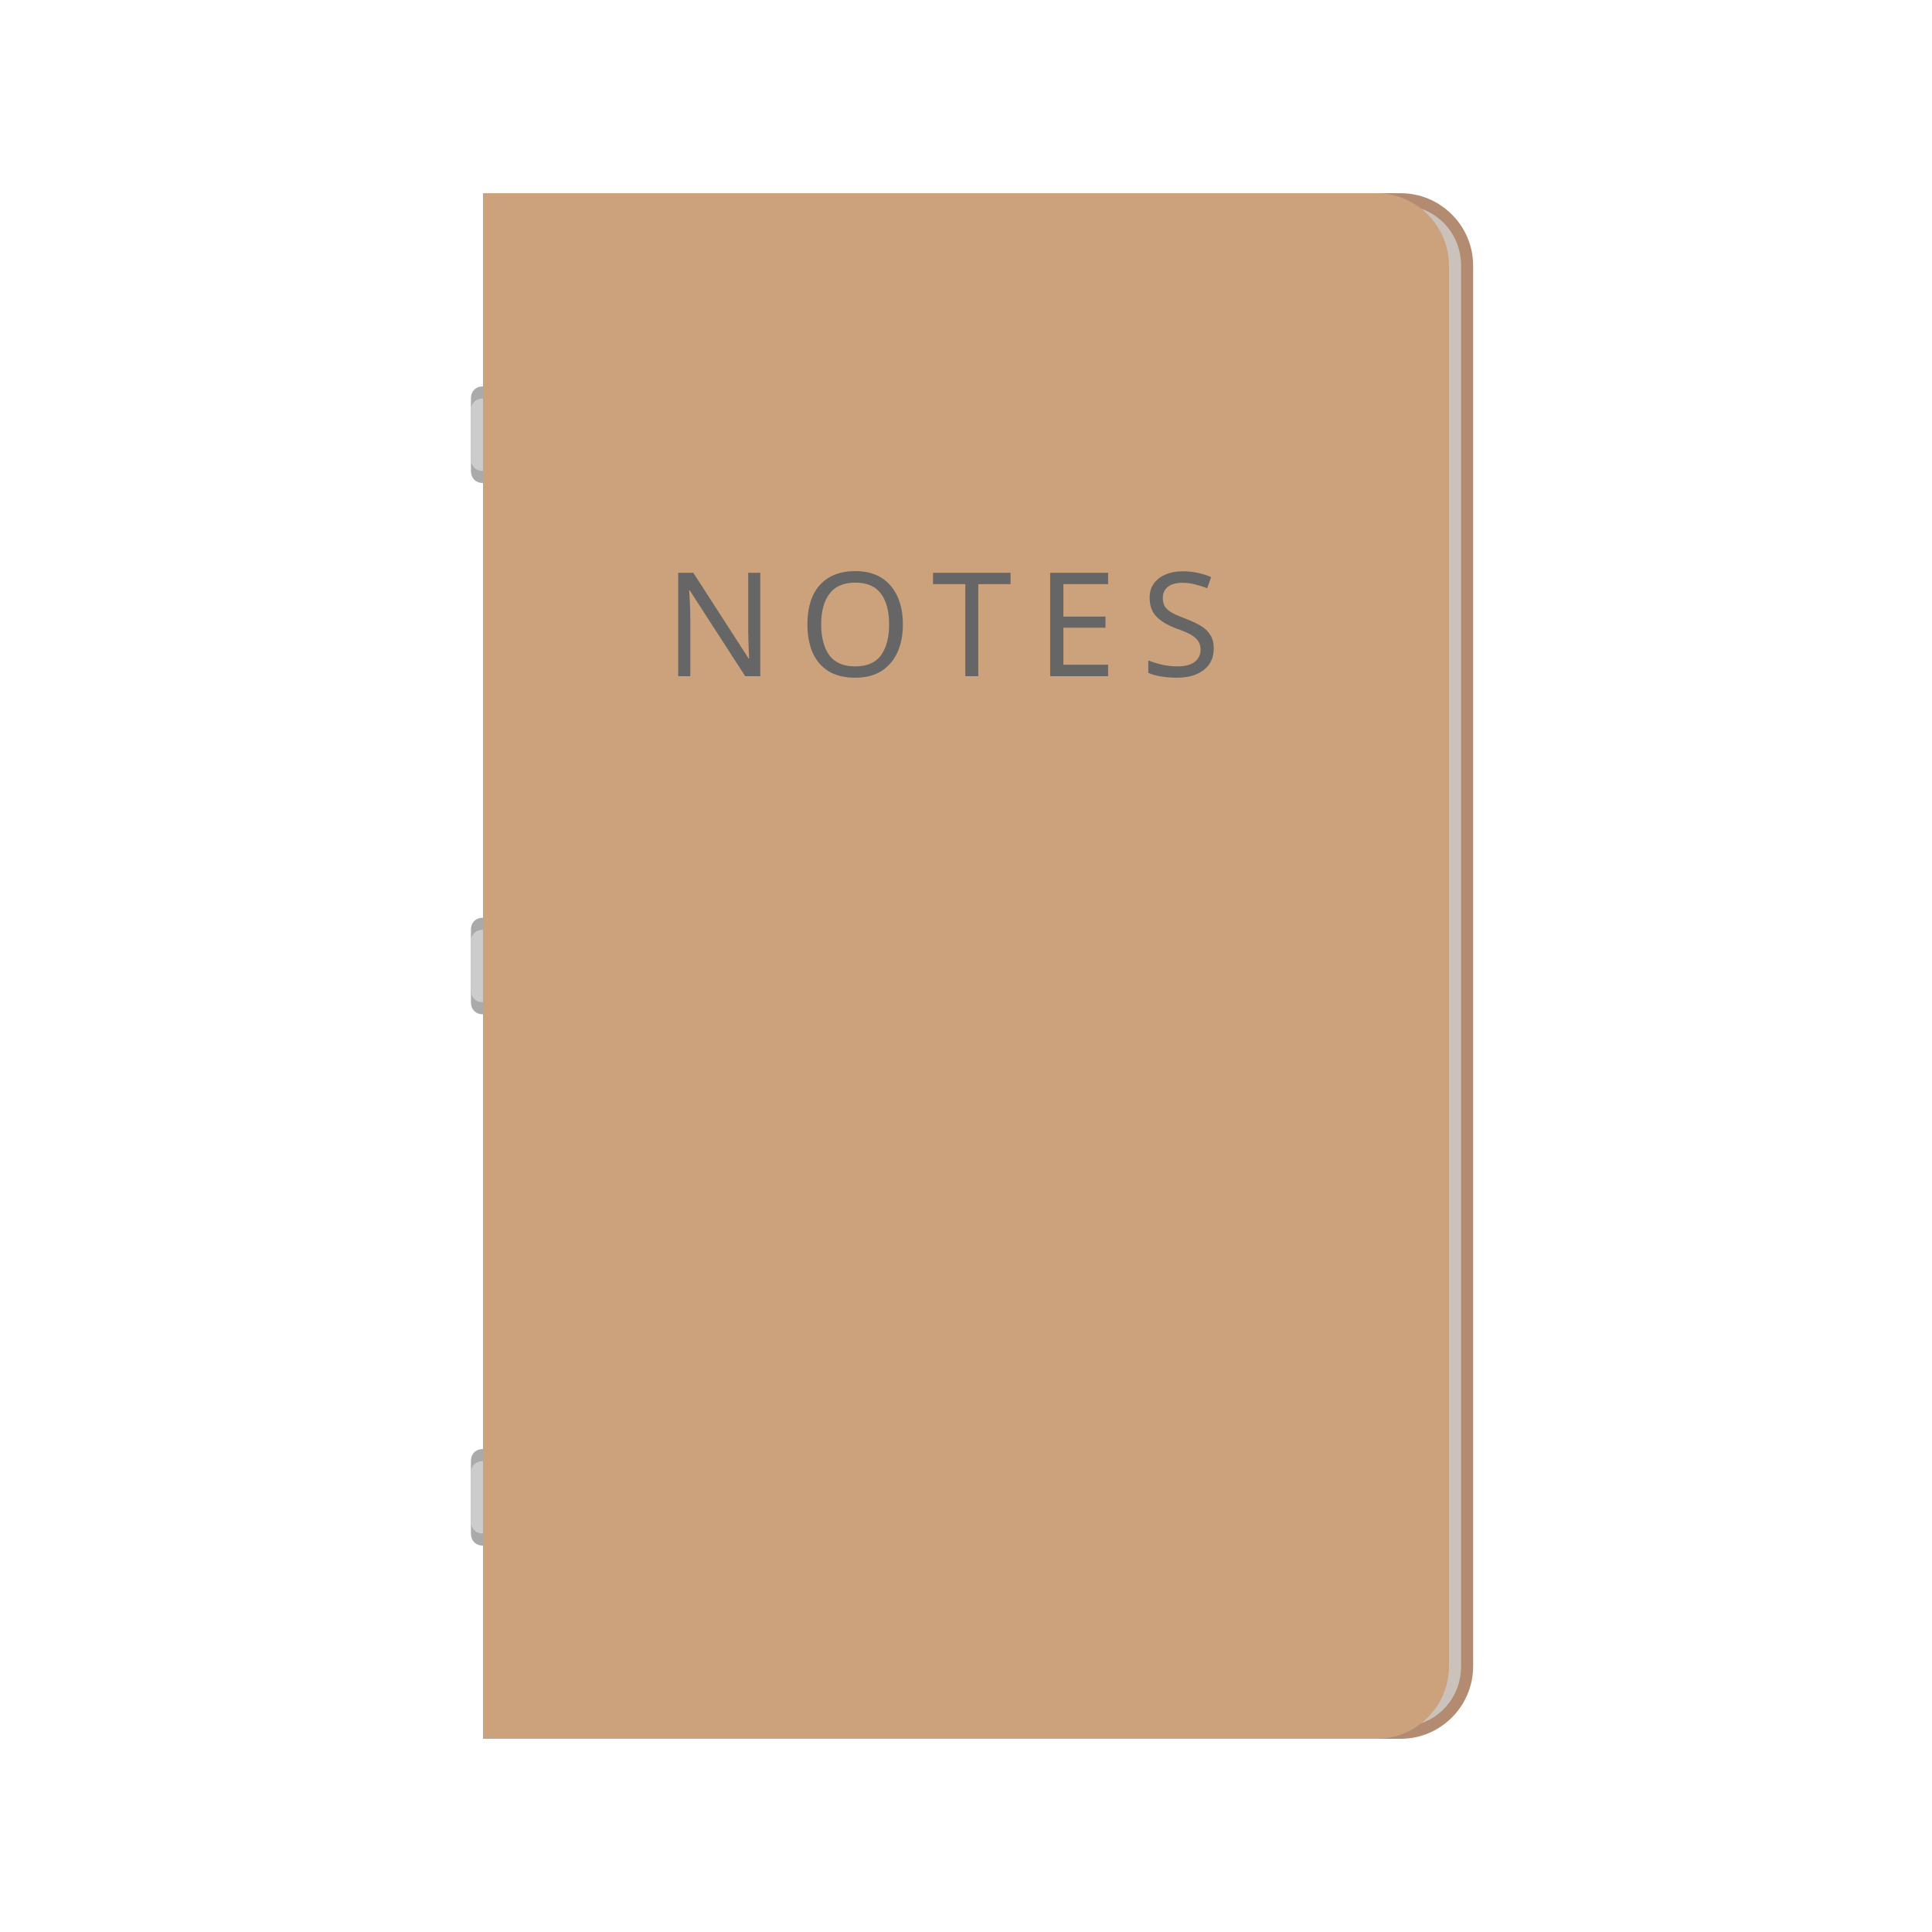
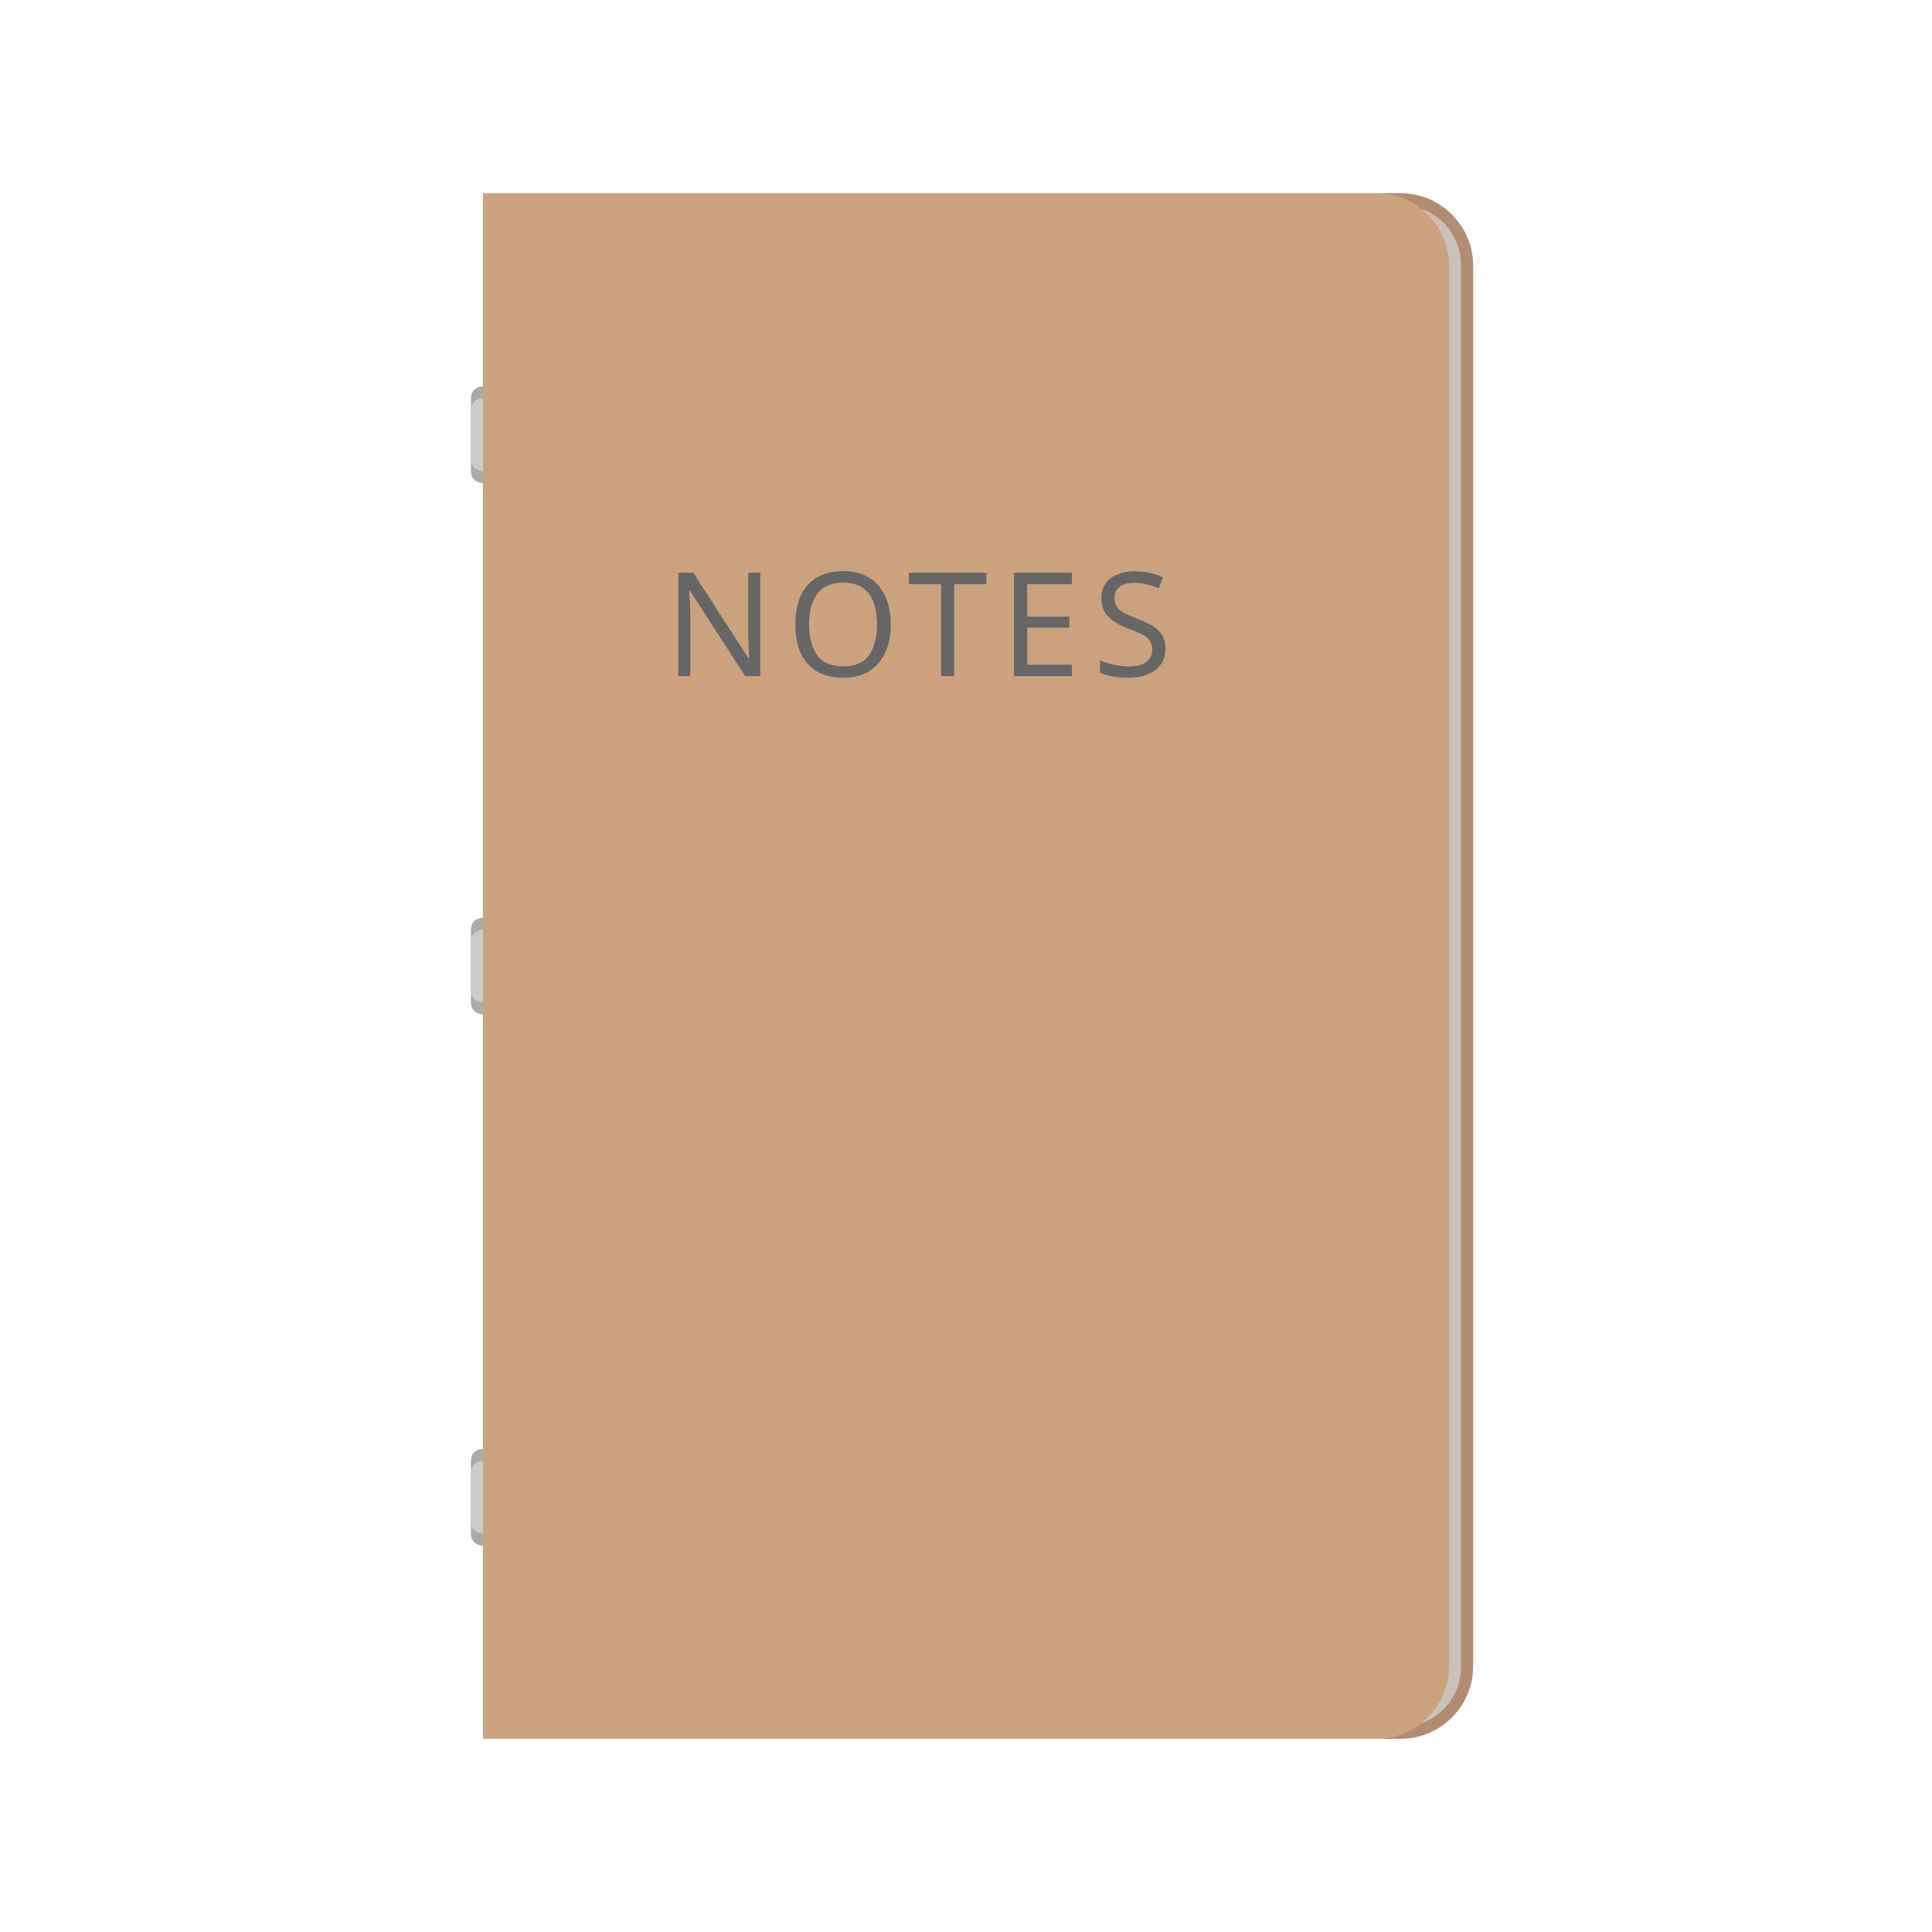
- <svg xmlns="http://www.w3.org/2000/svg" version="1.1" id="Layer_1" x="0px" y="0px" width="160px" height="160px" viewBox="-219 321 160 160" enable-background="new -219 321 160 160" xml:space="preserve">
-   <path fill="#AAAAAA" d="M-179,449L-179,449c-0.6,0-1-0.4-1-1v-6c0-0.6,0.4-1,1-1l0,0c0.6,0,1,0.4,1,1v6     C-178,448.6-178.4,449-179,449z" />
-   <path fill="#CCCCCC" d="M-179,448L-179,448c-0.6,0-1-0.4-1-1v-4c0-0.6,0.4-1,1-1l0,0c0.6,0,1,0.4,1,1v4     C-178,447.6-178.4,448-179,448z" />
-   <path fill="#B28B70" d="M-103,337h-74v128h74c3.3,0,6-2.7,6-6V343C-97,339.7-99.7,337-103,337z" />
-   <path fill="#AAAAAA" d="M-179,361L-179,361c-0.6,0-1-0.4-1-1v-6c0-0.6,0.4-1,1-1l0,0c0.6,0,1,0.4,1,1v6     C-178,360.6-178.4,361-179,361z" />
-   <path fill="#CCCCCC" d="M-179,360L-179,360c-0.6,0-1-0.4-1-1v-4c0-0.6,0.4-1,1-1l0,0c0.6,0,1,0.4,1,1v4     C-178,359.6-178.4,360-179,360z" />
-   <path fill="#CCC2BC" d="M-103,338h-75v126h75c2.8,0,5-2.2,5-5V343C-98,340.2-100.2,338-103,338z" />
-   <path fill="#AAAAAA" d="M-179,405L-179,405c-0.6,0-1-0.4-1-1v-6c0-0.6,0.4-1,1-1l0,0c0.6,0,1,0.4,1,1v6     C-178,404.6-178.4,405-179,405z" />
-   <path fill="#CCCCCC" d="M-179,404L-179,404c-0.6,0-1-0.4-1-1v-4c0-0.6,0.4-1,1-1l0,0c0.6,0,1,0.4,1,1v4     C-178,403.6-178.4,404-179,404z" />
-   <path fill="#CCA27D" d="M-105,337h-74v128h74c3.3,0,6-2.7,6-6V343C-99,339.7-101.7,337-105,337z" />
-   <text transform="matrix(1 0 0 1 -163.9888 377)" fill="#666666" font-family="'Helvetica-Bold'" font-size="12" letter-spacing="2">NOTES</text>
+ <svg xmlns="http://www.w3.org/2000/svg" width="160px" height="160px" viewBox="0 0 160 160">
+   <path fill="#aaaaaa" d="M40,128L40,128c-0.6,0-1-0.4-1-1v-6c0-0.6,0.4-1,1-1l0,0     c0.6,0,1,0.4,1,1v6C41,127.6,40.6,128,40,128z" />
+   <path fill="#cccccc" d="M40,127L40,127c-0.6,0-1-0.4-1-1v-4c0-0.6,0.4-1,1-1l0,0     c0.6,0,1,0.4,1,1v4C41,126.6,40.6,127,40,127z" />
+   <path fill="#b28b70" d="M116,16H42v128h74c3.3,0,6-2.7,6-6V22C122,18.7,119.3,16,116,16z" />
+   <path fill="#aaaaaa" d="M40,40L40,40c-0.6,0-1-0.4-1-1v-6c0-0.6,0.4-1,1-1l0,0     c0.6,0,1,0.4,1,1v6C41,39.6,40.6,40,40,40z" />
+   <path fill="#cccccc" d="M40,39L40,39c-0.6,0-1-0.4-1-1v-4c0-0.6,0.4-1,1-1l0,0     c0.6,0,1,0.4,1,1v4C41,38.6,40.6,39,40,39z" />
+   <path fill="#ccc2bc" d="M116,17H41v126h75c2.8,0,5-2.2,5-5V22C121,19.2,118.8,17,116,17z" />
+   <path fill="#aaaaaa" d="M40,84L40,84c-0.6,0-1-0.4-1-1v-6c0-0.6,0.4-1,1-1l0,0     c0.6,0,1,0.4,1,1v6C41,83.6,40.6,84,40,84z" />
+   <path fill="#cccccc" d="M40,83L40,83c-0.6,0-1-0.4-1-1v-4c0-0.6,0.4-1,1-1l0,0     c0.6,0,1,0.4,1,1v4C41,82.6,40.6,83,40,83z" />
+   <path fill="#cca27d" d="M114,16H40v128h74c3.3,0,6-2.7,6-6V22C120,18.7,117.3,16,114,16z" />
+   <text transform="matrix(1 0 0 1 55.0112 56)" fill="#666666" font-family="'Helvetica-Bold'" font-size="12" letter-spacing="1">NOTES</text>
</svg>
